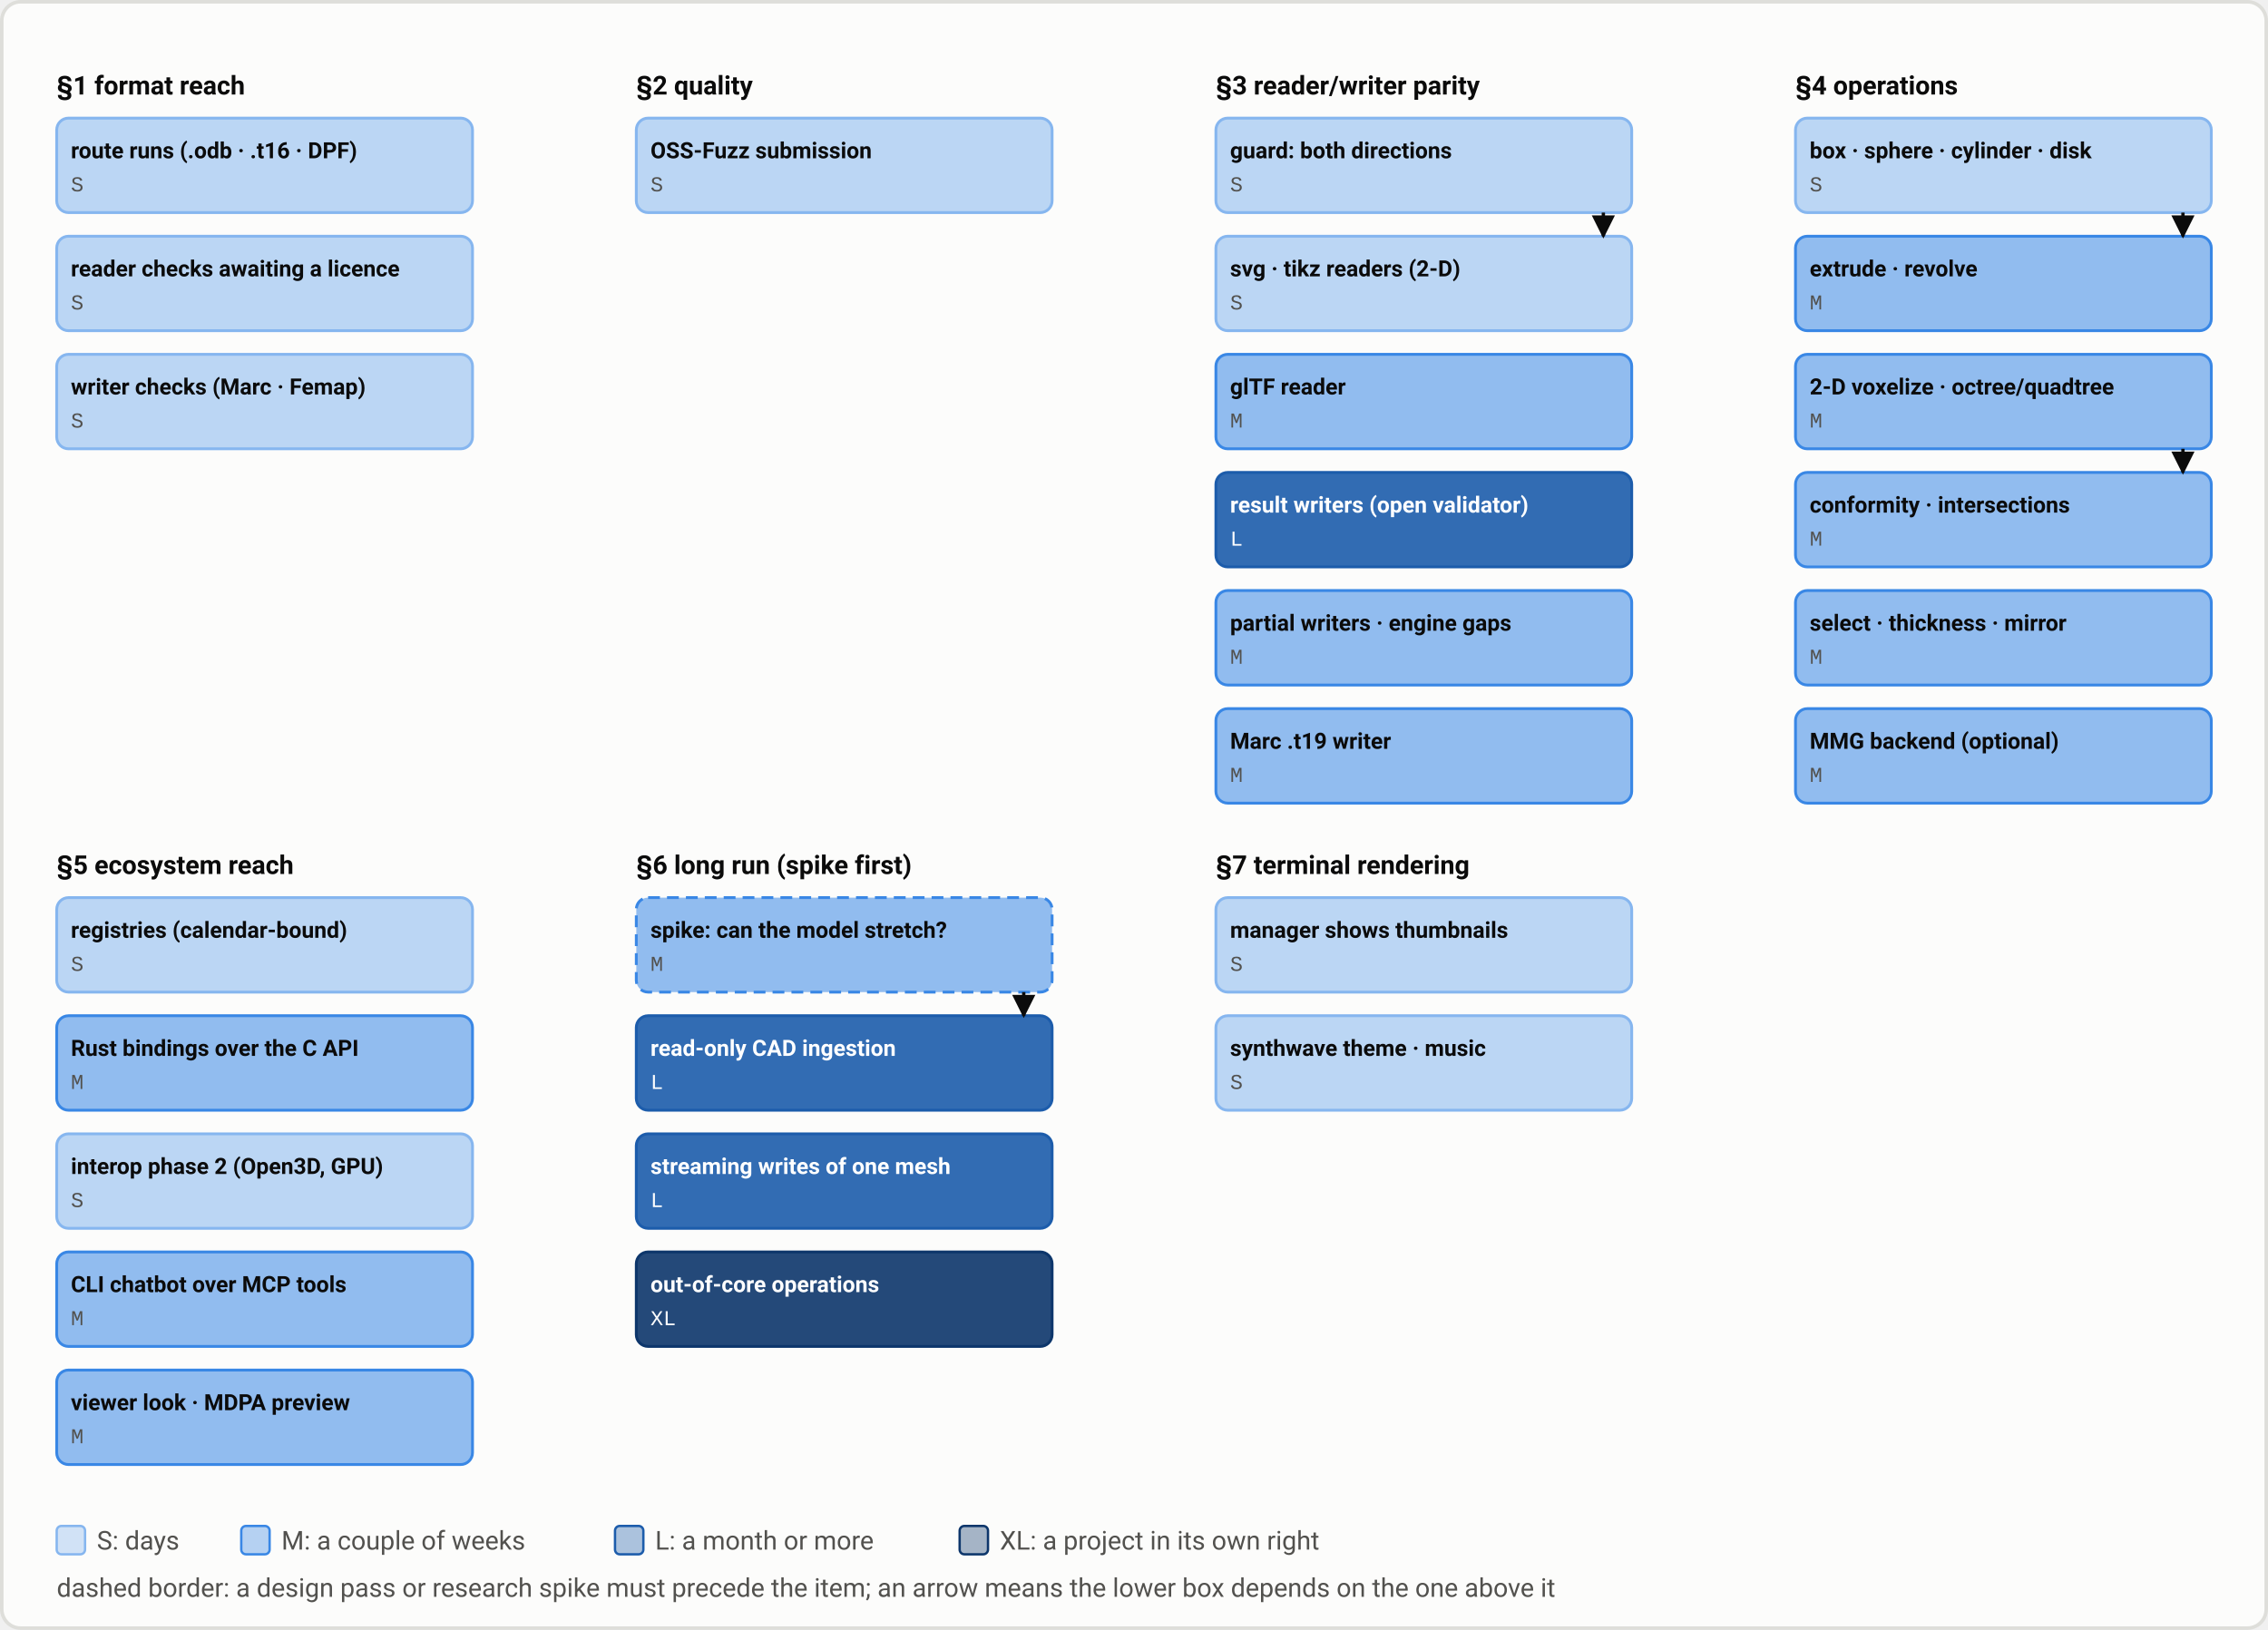
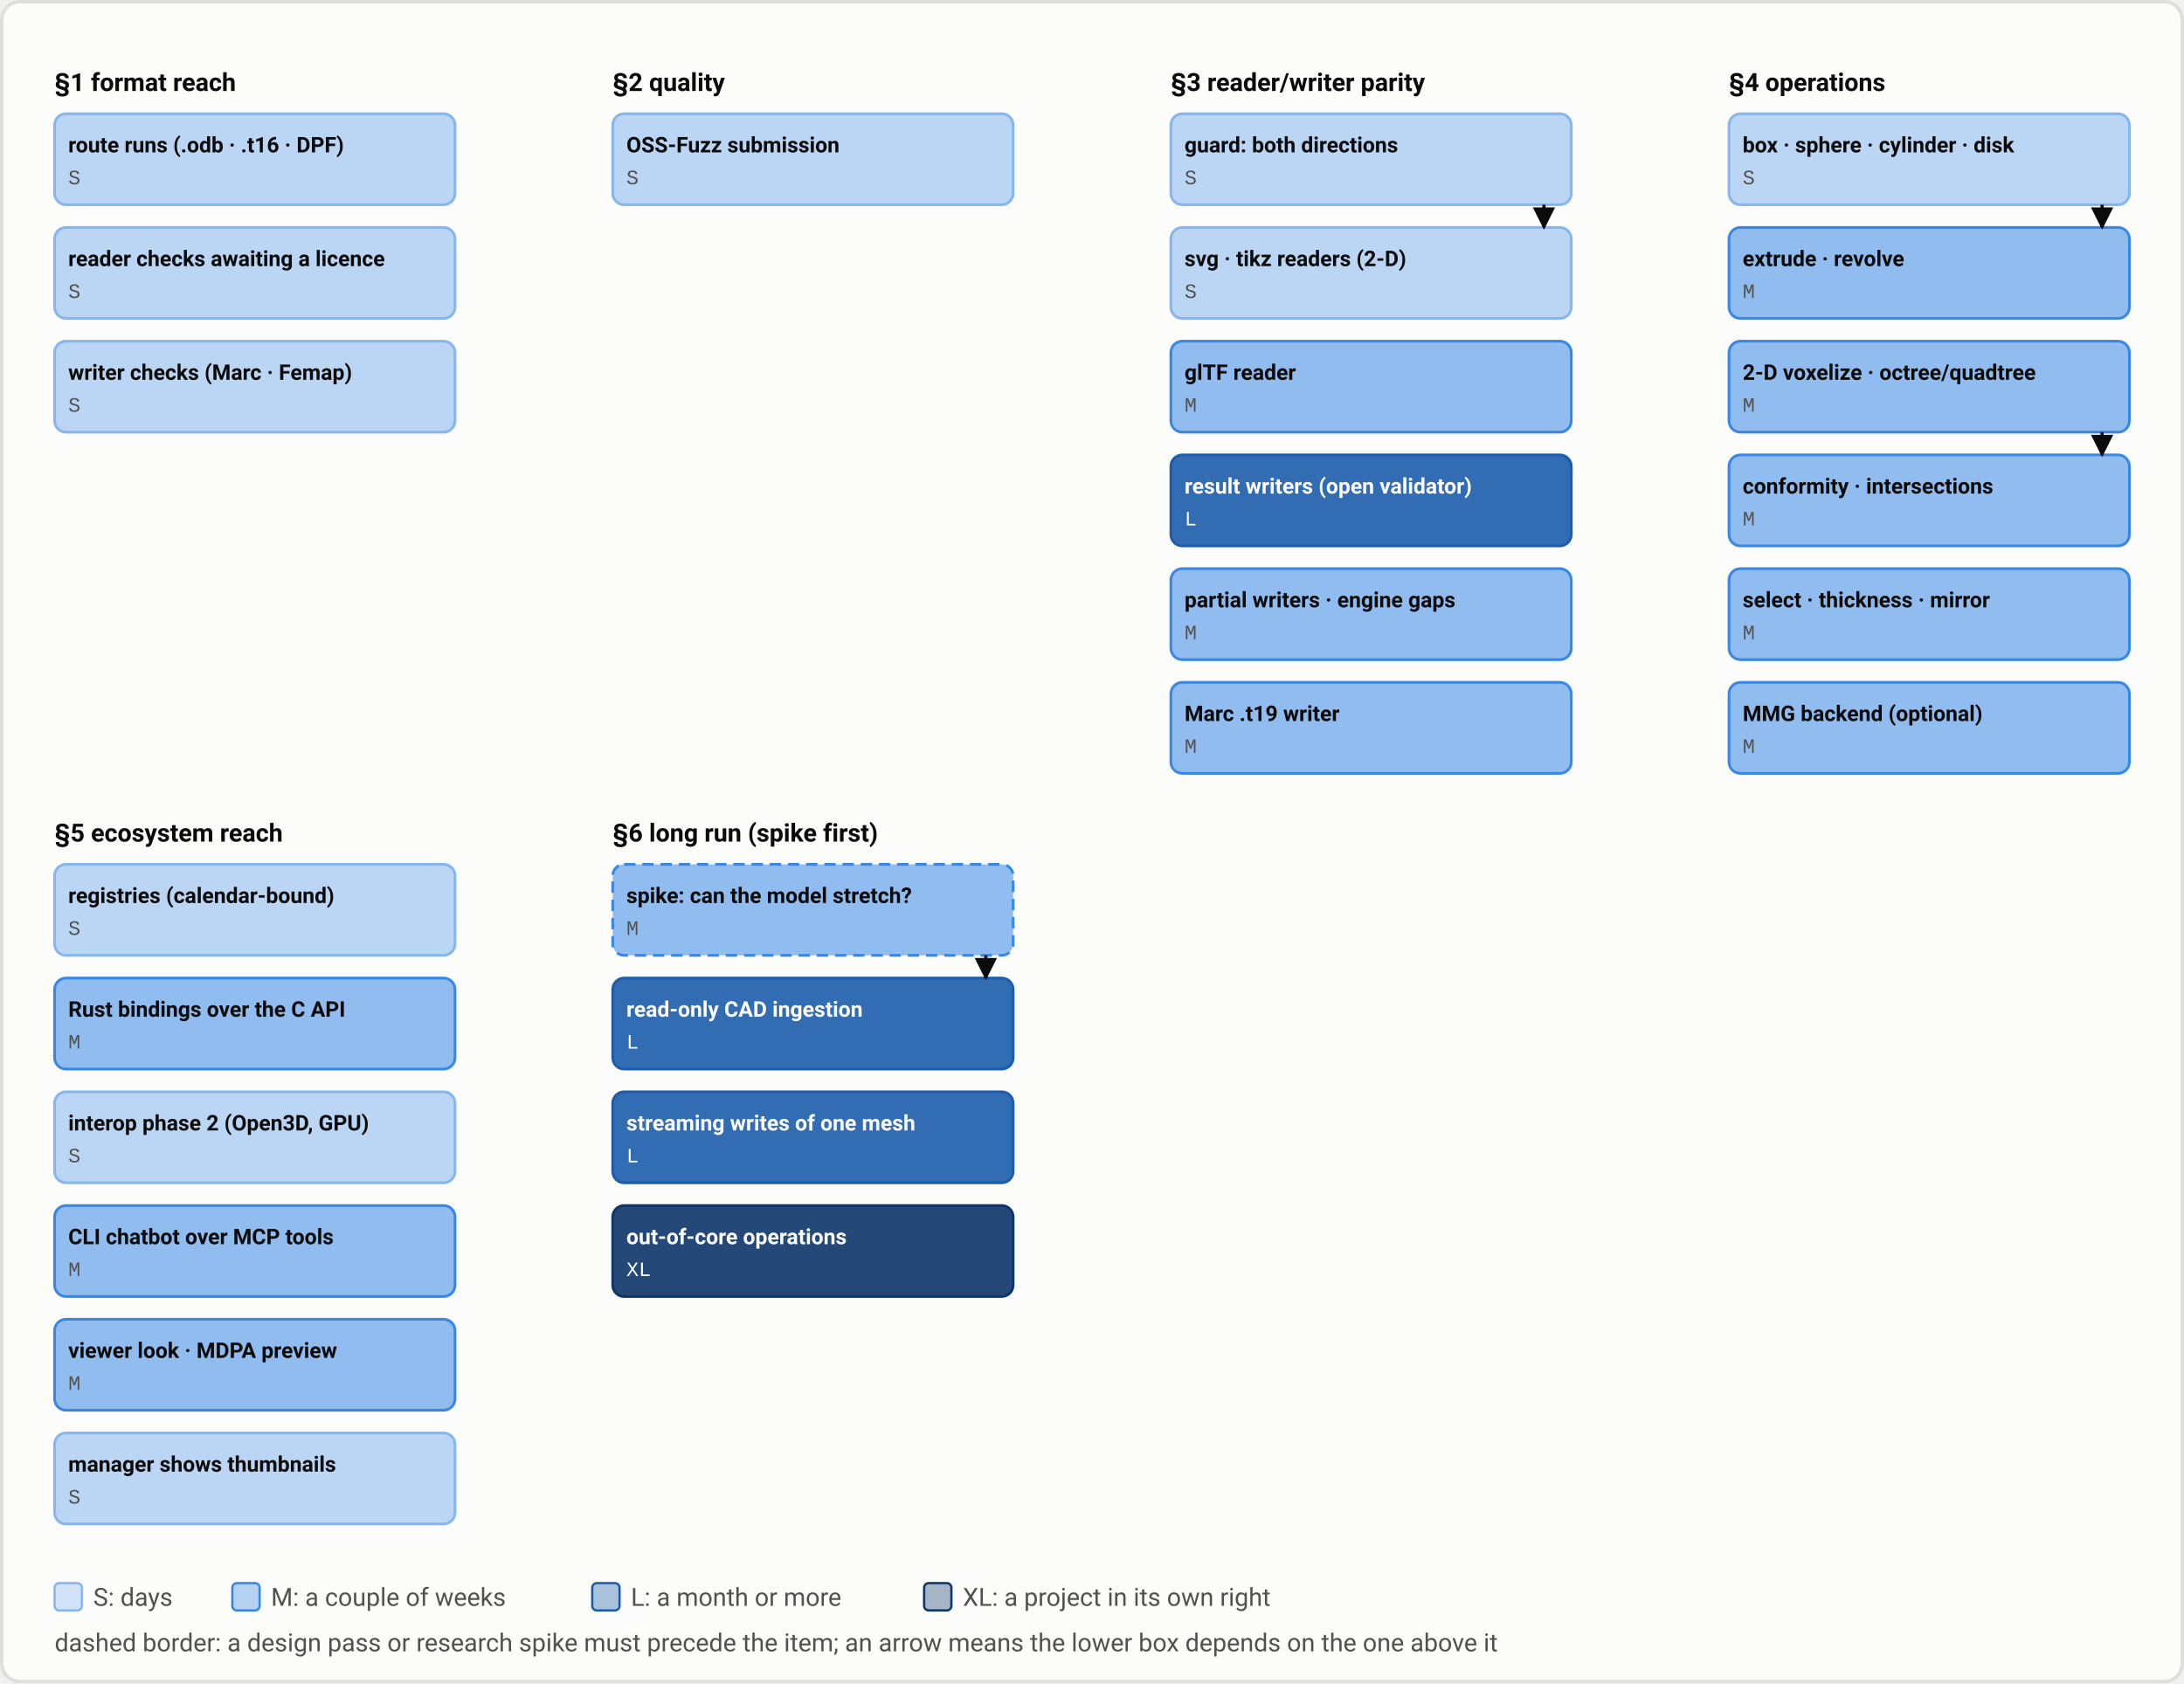
- <svg xmlns="http://www.w3.org/2000/svg" viewBox="0 0 960 690" width="960" height="690" font-family="system-ui, -apple-system, 'Segoe UI', Roboto, sans-serif" role="img" aria-label="The roadmap at a glance: open items by section, in recommended order, shaded by effort">
+ <svg xmlns="http://www.w3.org/2000/svg" viewBox="0 0 960 740" width="960" height="740" font-family="system-ui, -apple-system, 'Segoe UI', Roboto, sans-serif" role="img" aria-label="The roadmap at a glance: open items by section, in recommended order, shaded by effort">
  <defs>
    <marker id="arrow-0b0b0b" viewBox="0 0 10 10" refX="9" refY="5" markerWidth="7" markerHeight="7" orient="auto-start-reverse">
      <path d="M 0 0 L 10 5 L 0 10 z" fill="#0b0b0b" />
    </marker>
  </defs>
-   <rect x="0.75" y="0.75" width="958.5" height="688.5" rx="8" fill="#fcfcfb" stroke="#dededa" stroke-width="1.5" />
+   <rect x="0.75" y="0.75" width="958.5" height="738.5" rx="8" fill="#fcfcfb" stroke="#dededa" stroke-width="1.5" />
  <text x="24" y="40" font-family="system-ui, -apple-system, 'Segoe UI', Roboto, sans-serif" font-size="11" font-weight="700" fill="#0b0b0b">§1 format reach</text>
  <rect x="24" y="50" width="176" height="40" rx="5" fill="#86b6ef" fill-opacity="0.55" stroke="#86b6ef" stroke-width="1.2" />
  <text x="30" y="67" font-family="system-ui, -apple-system, 'Segoe UI', Roboto, sans-serif" font-size="9.5" font-weight="600" fill="#0b0b0b">route runs (.odb · .t16 · DPF)</text>
  <text x="30" y="81" font-family="ui-monospace, SFMono-Regular, Menlo, Consolas, 'Liberation Mono', monospace" font-size="9" fill="#52514e">S</text>
  <rect x="24" y="100" width="176" height="40" rx="5" fill="#86b6ef" fill-opacity="0.55" stroke="#86b6ef" stroke-width="1.2" />
  <text x="30" y="117" font-family="system-ui, -apple-system, 'Segoe UI', Roboto, sans-serif" font-size="9.5" font-weight="600" fill="#0b0b0b">reader checks awaiting a licence</text>
  <text x="30" y="131" font-family="ui-monospace, SFMono-Regular, Menlo, Consolas, 'Liberation Mono', monospace" font-size="9" fill="#52514e">S</text>
  <rect x="24" y="150" width="176" height="40" rx="5" fill="#86b6ef" fill-opacity="0.55" stroke="#86b6ef" stroke-width="1.2" />
  <text x="30" y="167" font-family="system-ui, -apple-system, 'Segoe UI', Roboto, sans-serif" font-size="9.5" font-weight="600" fill="#0b0b0b">writer checks (Marc · Femap)</text>
  <text x="30" y="181" font-family="ui-monospace, SFMono-Regular, Menlo, Consolas, 'Liberation Mono', monospace" font-size="9" fill="#52514e">S</text>
  <text x="269.33" y="40" font-family="system-ui, -apple-system, 'Segoe UI', Roboto, sans-serif" font-size="11" font-weight="700" fill="#0b0b0b">§2 quality</text>
  <rect x="269.33" y="50" width="176" height="40" rx="5" fill="#86b6ef" fill-opacity="0.55" stroke="#86b6ef" stroke-width="1.2" />
  <text x="275.33" y="67" font-family="system-ui, -apple-system, 'Segoe UI', Roboto, sans-serif" font-size="9.5" font-weight="600" fill="#0b0b0b">OSS-Fuzz submission</text>
  <text x="275.33" y="81" font-family="ui-monospace, SFMono-Regular, Menlo, Consolas, 'Liberation Mono', monospace" font-size="9" fill="#52514e">S</text>
  <text x="514.67" y="40" font-family="system-ui, -apple-system, 'Segoe UI', Roboto, sans-serif" font-size="11" font-weight="700" fill="#0b0b0b">§3 reader/writer parity</text>
  <rect x="514.67" y="50" width="176" height="40" rx="5" fill="#86b6ef" fill-opacity="0.55" stroke="#86b6ef" stroke-width="1.2" />
  <text x="520.67" y="67" font-family="system-ui, -apple-system, 'Segoe UI', Roboto, sans-serif" font-size="9.5" font-weight="600" fill="#0b0b0b">guard: both directions</text>
  <text x="520.67" y="81" font-family="ui-monospace, SFMono-Regular, Menlo, Consolas, 'Liberation Mono', monospace" font-size="9" fill="#52514e">S</text>
  <rect x="514.67" y="100" width="176" height="40" rx="5" fill="#86b6ef" fill-opacity="0.55" stroke="#86b6ef" stroke-width="1.2" />
  <text x="520.67" y="117" font-family="system-ui, -apple-system, 'Segoe UI', Roboto, sans-serif" font-size="9.5" font-weight="600" fill="#0b0b0b">svg · tikz readers (2-D)</text>
  <text x="520.67" y="131" font-family="ui-monospace, SFMono-Regular, Menlo, Consolas, 'Liberation Mono', monospace" font-size="9" fill="#52514e">S</text>
  <rect x="514.67" y="150" width="176" height="40" rx="5" fill="#3987e5" fill-opacity="0.55" stroke="#3987e5" stroke-width="1.2" />
  <text x="520.67" y="167" font-family="system-ui, -apple-system, 'Segoe UI', Roboto, sans-serif" font-size="9.5" font-weight="600" fill="#0b0b0b">glTF reader</text>
  <text x="520.67" y="181" font-family="ui-monospace, SFMono-Regular, Menlo, Consolas, 'Liberation Mono', monospace" font-size="9" fill="#52514e">M</text>
  <rect x="514.67" y="200" width="176" height="40" rx="5" fill="#1c5cab" fill-opacity="0.9" stroke="#1c5cab" stroke-width="1.2" />
  <text x="520.67" y="217" font-family="system-ui, -apple-system, 'Segoe UI', Roboto, sans-serif" font-size="9.5" font-weight="600" fill="#ffffff">result writers (open validator)</text>
  <text x="520.67" y="231" font-family="ui-monospace, SFMono-Regular, Menlo, Consolas, 'Liberation Mono', monospace" font-size="9" fill="#ffffff">L</text>
  <rect x="514.67" y="250" width="176" height="40" rx="5" fill="#3987e5" fill-opacity="0.55" stroke="#3987e5" stroke-width="1.2" />
  <text x="520.67" y="267" font-family="system-ui, -apple-system, 'Segoe UI', Roboto, sans-serif" font-size="9.5" font-weight="600" fill="#0b0b0b">partial writers · engine gaps</text>
  <text x="520.67" y="281" font-family="ui-monospace, SFMono-Regular, Menlo, Consolas, 'Liberation Mono', monospace" font-size="9" fill="#52514e">M</text>
  <rect x="514.67" y="300" width="176" height="40" rx="5" fill="#3987e5" fill-opacity="0.55" stroke="#3987e5" stroke-width="1.2" />
  <text x="520.67" y="317" font-family="system-ui, -apple-system, 'Segoe UI', Roboto, sans-serif" font-size="9.5" font-weight="600" fill="#0b0b0b">Marc .t19 writer</text>
  <text x="520.67" y="331" font-family="ui-monospace, SFMono-Regular, Menlo, Consolas, 'Liberation Mono', monospace" font-size="9" fill="#52514e">M</text>
  <line x1="678.67" y1="90" x2="678.67" y2="100" stroke="#0b0b0b" stroke-width="1.4" marker-end="url(#arrow-0b0b0b)" />
  <text x="760" y="40" font-family="system-ui, -apple-system, 'Segoe UI', Roboto, sans-serif" font-size="11" font-weight="700" fill="#0b0b0b">§4 operations</text>
  <rect x="760" y="50" width="176" height="40" rx="5" fill="#86b6ef" fill-opacity="0.55" stroke="#86b6ef" stroke-width="1.2" />
  <text x="766" y="67" font-family="system-ui, -apple-system, 'Segoe UI', Roboto, sans-serif" font-size="9.5" font-weight="600" fill="#0b0b0b">box · sphere · cylinder · disk</text>
  <text x="766" y="81" font-family="ui-monospace, SFMono-Regular, Menlo, Consolas, 'Liberation Mono', monospace" font-size="9" fill="#52514e">S</text>
  <rect x="760" y="100" width="176" height="40" rx="5" fill="#3987e5" fill-opacity="0.55" stroke="#3987e5" stroke-width="1.2" />
  <text x="766" y="117" font-family="system-ui, -apple-system, 'Segoe UI', Roboto, sans-serif" font-size="9.5" font-weight="600" fill="#0b0b0b">extrude · revolve</text>
  <text x="766" y="131" font-family="ui-monospace, SFMono-Regular, Menlo, Consolas, 'Liberation Mono', monospace" font-size="9" fill="#52514e">M</text>
  <rect x="760" y="150" width="176" height="40" rx="5" fill="#3987e5" fill-opacity="0.55" stroke="#3987e5" stroke-width="1.2" />
  <text x="766" y="167" font-family="system-ui, -apple-system, 'Segoe UI', Roboto, sans-serif" font-size="9.5" font-weight="600" fill="#0b0b0b">2-D voxelize · octree/quadtree</text>
  <text x="766" y="181" font-family="ui-monospace, SFMono-Regular, Menlo, Consolas, 'Liberation Mono', monospace" font-size="9" fill="#52514e">M</text>
  <rect x="760" y="200" width="176" height="40" rx="5" fill="#3987e5" fill-opacity="0.55" stroke="#3987e5" stroke-width="1.2" />
  <text x="766" y="217" font-family="system-ui, -apple-system, 'Segoe UI', Roboto, sans-serif" font-size="9.5" font-weight="600" fill="#0b0b0b">conformity · intersections</text>
  <text x="766" y="231" font-family="ui-monospace, SFMono-Regular, Menlo, Consolas, 'Liberation Mono', monospace" font-size="9" fill="#52514e">M</text>
  <rect x="760" y="250" width="176" height="40" rx="5" fill="#3987e5" fill-opacity="0.55" stroke="#3987e5" stroke-width="1.2" />
  <text x="766" y="267" font-family="system-ui, -apple-system, 'Segoe UI', Roboto, sans-serif" font-size="9.5" font-weight="600" fill="#0b0b0b">select · thickness · mirror</text>
  <text x="766" y="281" font-family="ui-monospace, SFMono-Regular, Menlo, Consolas, 'Liberation Mono', monospace" font-size="9" fill="#52514e">M</text>
  <rect x="760" y="300" width="176" height="40" rx="5" fill="#3987e5" fill-opacity="0.55" stroke="#3987e5" stroke-width="1.2" />
  <text x="766" y="317" font-family="system-ui, -apple-system, 'Segoe UI', Roboto, sans-serif" font-size="9.5" font-weight="600" fill="#0b0b0b">MMG backend (optional)</text>
  <text x="766" y="331" font-family="ui-monospace, SFMono-Regular, Menlo, Consolas, 'Liberation Mono', monospace" font-size="9" fill="#52514e">M</text>
  <line x1="924" y1="90" x2="924" y2="100" stroke="#0b0b0b" stroke-width="1.4" marker-end="url(#arrow-0b0b0b)" />
  <line x1="924" y1="190" x2="924" y2="200" stroke="#0b0b0b" stroke-width="1.4" marker-end="url(#arrow-0b0b0b)" />
  <text x="24" y="370" font-family="system-ui, -apple-system, 'Segoe UI', Roboto, sans-serif" font-size="11" font-weight="700" fill="#0b0b0b">§5 ecosystem reach</text>
  <rect x="24" y="380" width="176" height="40" rx="5" fill="#86b6ef" fill-opacity="0.55" stroke="#86b6ef" stroke-width="1.2" />
  <text x="30" y="397" font-family="system-ui, -apple-system, 'Segoe UI', Roboto, sans-serif" font-size="9.5" font-weight="600" fill="#0b0b0b">registries (calendar-bound)</text>
  <text x="30" y="411" font-family="ui-monospace, SFMono-Regular, Menlo, Consolas, 'Liberation Mono', monospace" font-size="9" fill="#52514e">S</text>
  <rect x="24" y="430" width="176" height="40" rx="5" fill="#3987e5" fill-opacity="0.55" stroke="#3987e5" stroke-width="1.2" />
  <text x="30" y="447" font-family="system-ui, -apple-system, 'Segoe UI', Roboto, sans-serif" font-size="9.5" font-weight="600" fill="#0b0b0b">Rust bindings over the C API</text>
  <text x="30" y="461" font-family="ui-monospace, SFMono-Regular, Menlo, Consolas, 'Liberation Mono', monospace" font-size="9" fill="#52514e">M</text>
  <rect x="24" y="480" width="176" height="40" rx="5" fill="#86b6ef" fill-opacity="0.55" stroke="#86b6ef" stroke-width="1.2" />
  <text x="30" y="497" font-family="system-ui, -apple-system, 'Segoe UI', Roboto, sans-serif" font-size="9.5" font-weight="600" fill="#0b0b0b">interop phase 2 (Open3D, GPU)</text>
  <text x="30" y="511" font-family="ui-monospace, SFMono-Regular, Menlo, Consolas, 'Liberation Mono', monospace" font-size="9" fill="#52514e">S</text>
  <rect x="24" y="530" width="176" height="40" rx="5" fill="#3987e5" fill-opacity="0.55" stroke="#3987e5" stroke-width="1.2" />
  <text x="30" y="547" font-family="system-ui, -apple-system, 'Segoe UI', Roboto, sans-serif" font-size="9.5" font-weight="600" fill="#0b0b0b">CLI chatbot over MCP tools</text>
  <text x="30" y="561" font-family="ui-monospace, SFMono-Regular, Menlo, Consolas, 'Liberation Mono', monospace" font-size="9" fill="#52514e">M</text>
  <rect x="24" y="580" width="176" height="40" rx="5" fill="#3987e5" fill-opacity="0.55" stroke="#3987e5" stroke-width="1.2" />
  <text x="30" y="597" font-family="system-ui, -apple-system, 'Segoe UI', Roboto, sans-serif" font-size="9.5" font-weight="600" fill="#0b0b0b">viewer look · MDPA preview</text>
  <text x="30" y="611" font-family="ui-monospace, SFMono-Regular, Menlo, Consolas, 'Liberation Mono', monospace" font-size="9" fill="#52514e">M</text>
+   <rect x="24" y="630" width="176" height="40" rx="5" fill="#86b6ef" fill-opacity="0.55" stroke="#86b6ef" stroke-width="1.2" />
+   <text x="30" y="647" font-family="system-ui, -apple-system, 'Segoe UI', Roboto, sans-serif" font-size="9.5" font-weight="600" fill="#0b0b0b">manager shows thumbnails</text>
+   <text x="30" y="661" font-family="ui-monospace, SFMono-Regular, Menlo, Consolas, 'Liberation Mono', monospace" font-size="9" fill="#52514e">S</text>
  <text x="269.33" y="370" font-family="system-ui, -apple-system, 'Segoe UI', Roboto, sans-serif" font-size="11" font-weight="700" fill="#0b0b0b">§6 long run (spike first)</text>
  <rect x="269.33" y="380" width="176" height="40" rx="5" fill="#3987e5" fill-opacity="0.55" stroke="#3987e5" stroke-width="1.2" stroke-dasharray="5 3" />
  <text x="275.33" y="397" font-family="system-ui, -apple-system, 'Segoe UI', Roboto, sans-serif" font-size="9.5" font-weight="600" fill="#0b0b0b">spike: can the model stretch?</text>
  <text x="275.33" y="411" font-family="ui-monospace, SFMono-Regular, Menlo, Consolas, 'Liberation Mono', monospace" font-size="9" fill="#52514e">M</text>
  <rect x="269.33" y="430" width="176" height="40" rx="5" fill="#1c5cab" fill-opacity="0.9" stroke="#1c5cab" stroke-width="1.2" />
  <text x="275.33" y="447" font-family="system-ui, -apple-system, 'Segoe UI', Roboto, sans-serif" font-size="9.5" font-weight="600" fill="#ffffff">read-only CAD ingestion</text>
  <text x="275.33" y="461" font-family="ui-monospace, SFMono-Regular, Menlo, Consolas, 'Liberation Mono', monospace" font-size="9" fill="#ffffff">L</text>
  <rect x="269.33" y="480" width="176" height="40" rx="5" fill="#1c5cab" fill-opacity="0.9" stroke="#1c5cab" stroke-width="1.2" />
  <text x="275.33" y="497" font-family="system-ui, -apple-system, 'Segoe UI', Roboto, sans-serif" font-size="9.5" font-weight="600" fill="#ffffff">streaming writes of one mesh</text>
  <text x="275.33" y="511" font-family="ui-monospace, SFMono-Regular, Menlo, Consolas, 'Liberation Mono', monospace" font-size="9" fill="#ffffff">L</text>
  <rect x="269.33" y="530" width="176" height="40" rx="5" fill="#0d366b" fill-opacity="0.9" stroke="#0d366b" stroke-width="1.2" />
  <text x="275.33" y="547" font-family="system-ui, -apple-system, 'Segoe UI', Roboto, sans-serif" font-size="9.5" font-weight="600" fill="#ffffff">out-of-core operations</text>
  <text x="275.33" y="561" font-family="ui-monospace, SFMono-Regular, Menlo, Consolas, 'Liberation Mono', monospace" font-size="9" fill="#ffffff">XL</text>
  <line x1="433.33" y1="420" x2="433.33" y2="430" stroke="#0b0b0b" stroke-width="1.4" marker-end="url(#arrow-0b0b0b)" />
-   <text x="514.67" y="370" font-family="system-ui, -apple-system, 'Segoe UI', Roboto, sans-serif" font-size="11" font-weight="700" fill="#0b0b0b">§7 terminal rendering</text>
-   <rect x="514.67" y="380" width="176" height="40" rx="5" fill="#86b6ef" fill-opacity="0.55" stroke="#86b6ef" stroke-width="1.2" />
-   <text x="520.67" y="397" font-family="system-ui, -apple-system, 'Segoe UI', Roboto, sans-serif" font-size="9.5" font-weight="600" fill="#0b0b0b">manager shows thumbnails</text>
-   <text x="520.67" y="411" font-family="ui-monospace, SFMono-Regular, Menlo, Consolas, 'Liberation Mono', monospace" font-size="9" fill="#52514e">S</text>
-   <rect x="514.67" y="430" width="176" height="40" rx="5" fill="#86b6ef" fill-opacity="0.55" stroke="#86b6ef" stroke-width="1.2" />
-   <text x="520.67" y="447" font-family="system-ui, -apple-system, 'Segoe UI', Roboto, sans-serif" font-size="9.5" font-weight="600" fill="#0b0b0b">synthwave theme · music</text>
-   <text x="520.67" y="461" font-family="ui-monospace, SFMono-Regular, Menlo, Consolas, 'Liberation Mono', monospace" font-size="9" fill="#52514e">S</text>
-   <rect x="24" y="646" width="12" height="12" rx="2" fill="#86b6ef" fill-opacity="0.36" stroke="#86b6ef" stroke-width="1" />
-   <text x="41" y="656" font-family="system-ui, -apple-system, 'Segoe UI', Roboto, sans-serif" font-size="11" fill="#52514e">S: days</text>
-   <rect x="102.12" y="646" width="12" height="12" rx="2" fill="#3987e5" fill-opacity="0.36" stroke="#3987e5" stroke-width="1" />
-   <text x="119.12" y="656" font-family="system-ui, -apple-system, 'Segoe UI', Roboto, sans-serif" font-size="11" fill="#52514e">M: a couple of weeks</text>
-   <rect x="260.32" y="646" width="12" height="12" rx="2" fill="#1c5cab" fill-opacity="0.36" stroke="#1c5cab" stroke-width="1" />
-   <text x="277.32" y="656" font-family="system-ui, -apple-system, 'Segoe UI', Roboto, sans-serif" font-size="11" fill="#52514e">L: a month or more</text>
-   <rect x="406.2" y="646" width="12" height="12" rx="2" fill="#0d366b" fill-opacity="0.36" stroke="#0d366b" stroke-width="1" />
-   <text x="423.2" y="656" font-family="system-ui, -apple-system, 'Segoe UI', Roboto, sans-serif" font-size="11" fill="#52514e">XL: a project in its own right</text>
-   <text x="24" y="676" font-family="system-ui, -apple-system, 'Segoe UI', Roboto, sans-serif" font-size="11" fill="#52514e">dashed border: a design pass or research spike must precede the item; an arrow means the lower box depends on the one above it</text>
+   <rect x="24" y="696" width="12" height="12" rx="2" fill="#86b6ef" fill-opacity="0.36" stroke="#86b6ef" stroke-width="1" />
+   <text x="41" y="706" font-family="system-ui, -apple-system, 'Segoe UI', Roboto, sans-serif" font-size="11" fill="#52514e">S: days</text>
+   <rect x="102.12" y="696" width="12" height="12" rx="2" fill="#3987e5" fill-opacity="0.36" stroke="#3987e5" stroke-width="1" />
+   <text x="119.12" y="706" font-family="system-ui, -apple-system, 'Segoe UI', Roboto, sans-serif" font-size="11" fill="#52514e">M: a couple of weeks</text>
+   <rect x="260.32" y="696" width="12" height="12" rx="2" fill="#1c5cab" fill-opacity="0.36" stroke="#1c5cab" stroke-width="1" />
+   <text x="277.32" y="706" font-family="system-ui, -apple-system, 'Segoe UI', Roboto, sans-serif" font-size="11" fill="#52514e">L: a month or more</text>
+   <rect x="406.2" y="696" width="12" height="12" rx="2" fill="#0d366b" fill-opacity="0.36" stroke="#0d366b" stroke-width="1" />
+   <text x="423.2" y="706" font-family="system-ui, -apple-system, 'Segoe UI', Roboto, sans-serif" font-size="11" fill="#52514e">XL: a project in its own right</text>
+   <text x="24" y="726" font-family="system-ui, -apple-system, 'Segoe UI', Roboto, sans-serif" font-size="11" fill="#52514e">dashed border: a design pass or research spike must precede the item; an arrow means the lower box depends on the one above it</text>
</svg>
